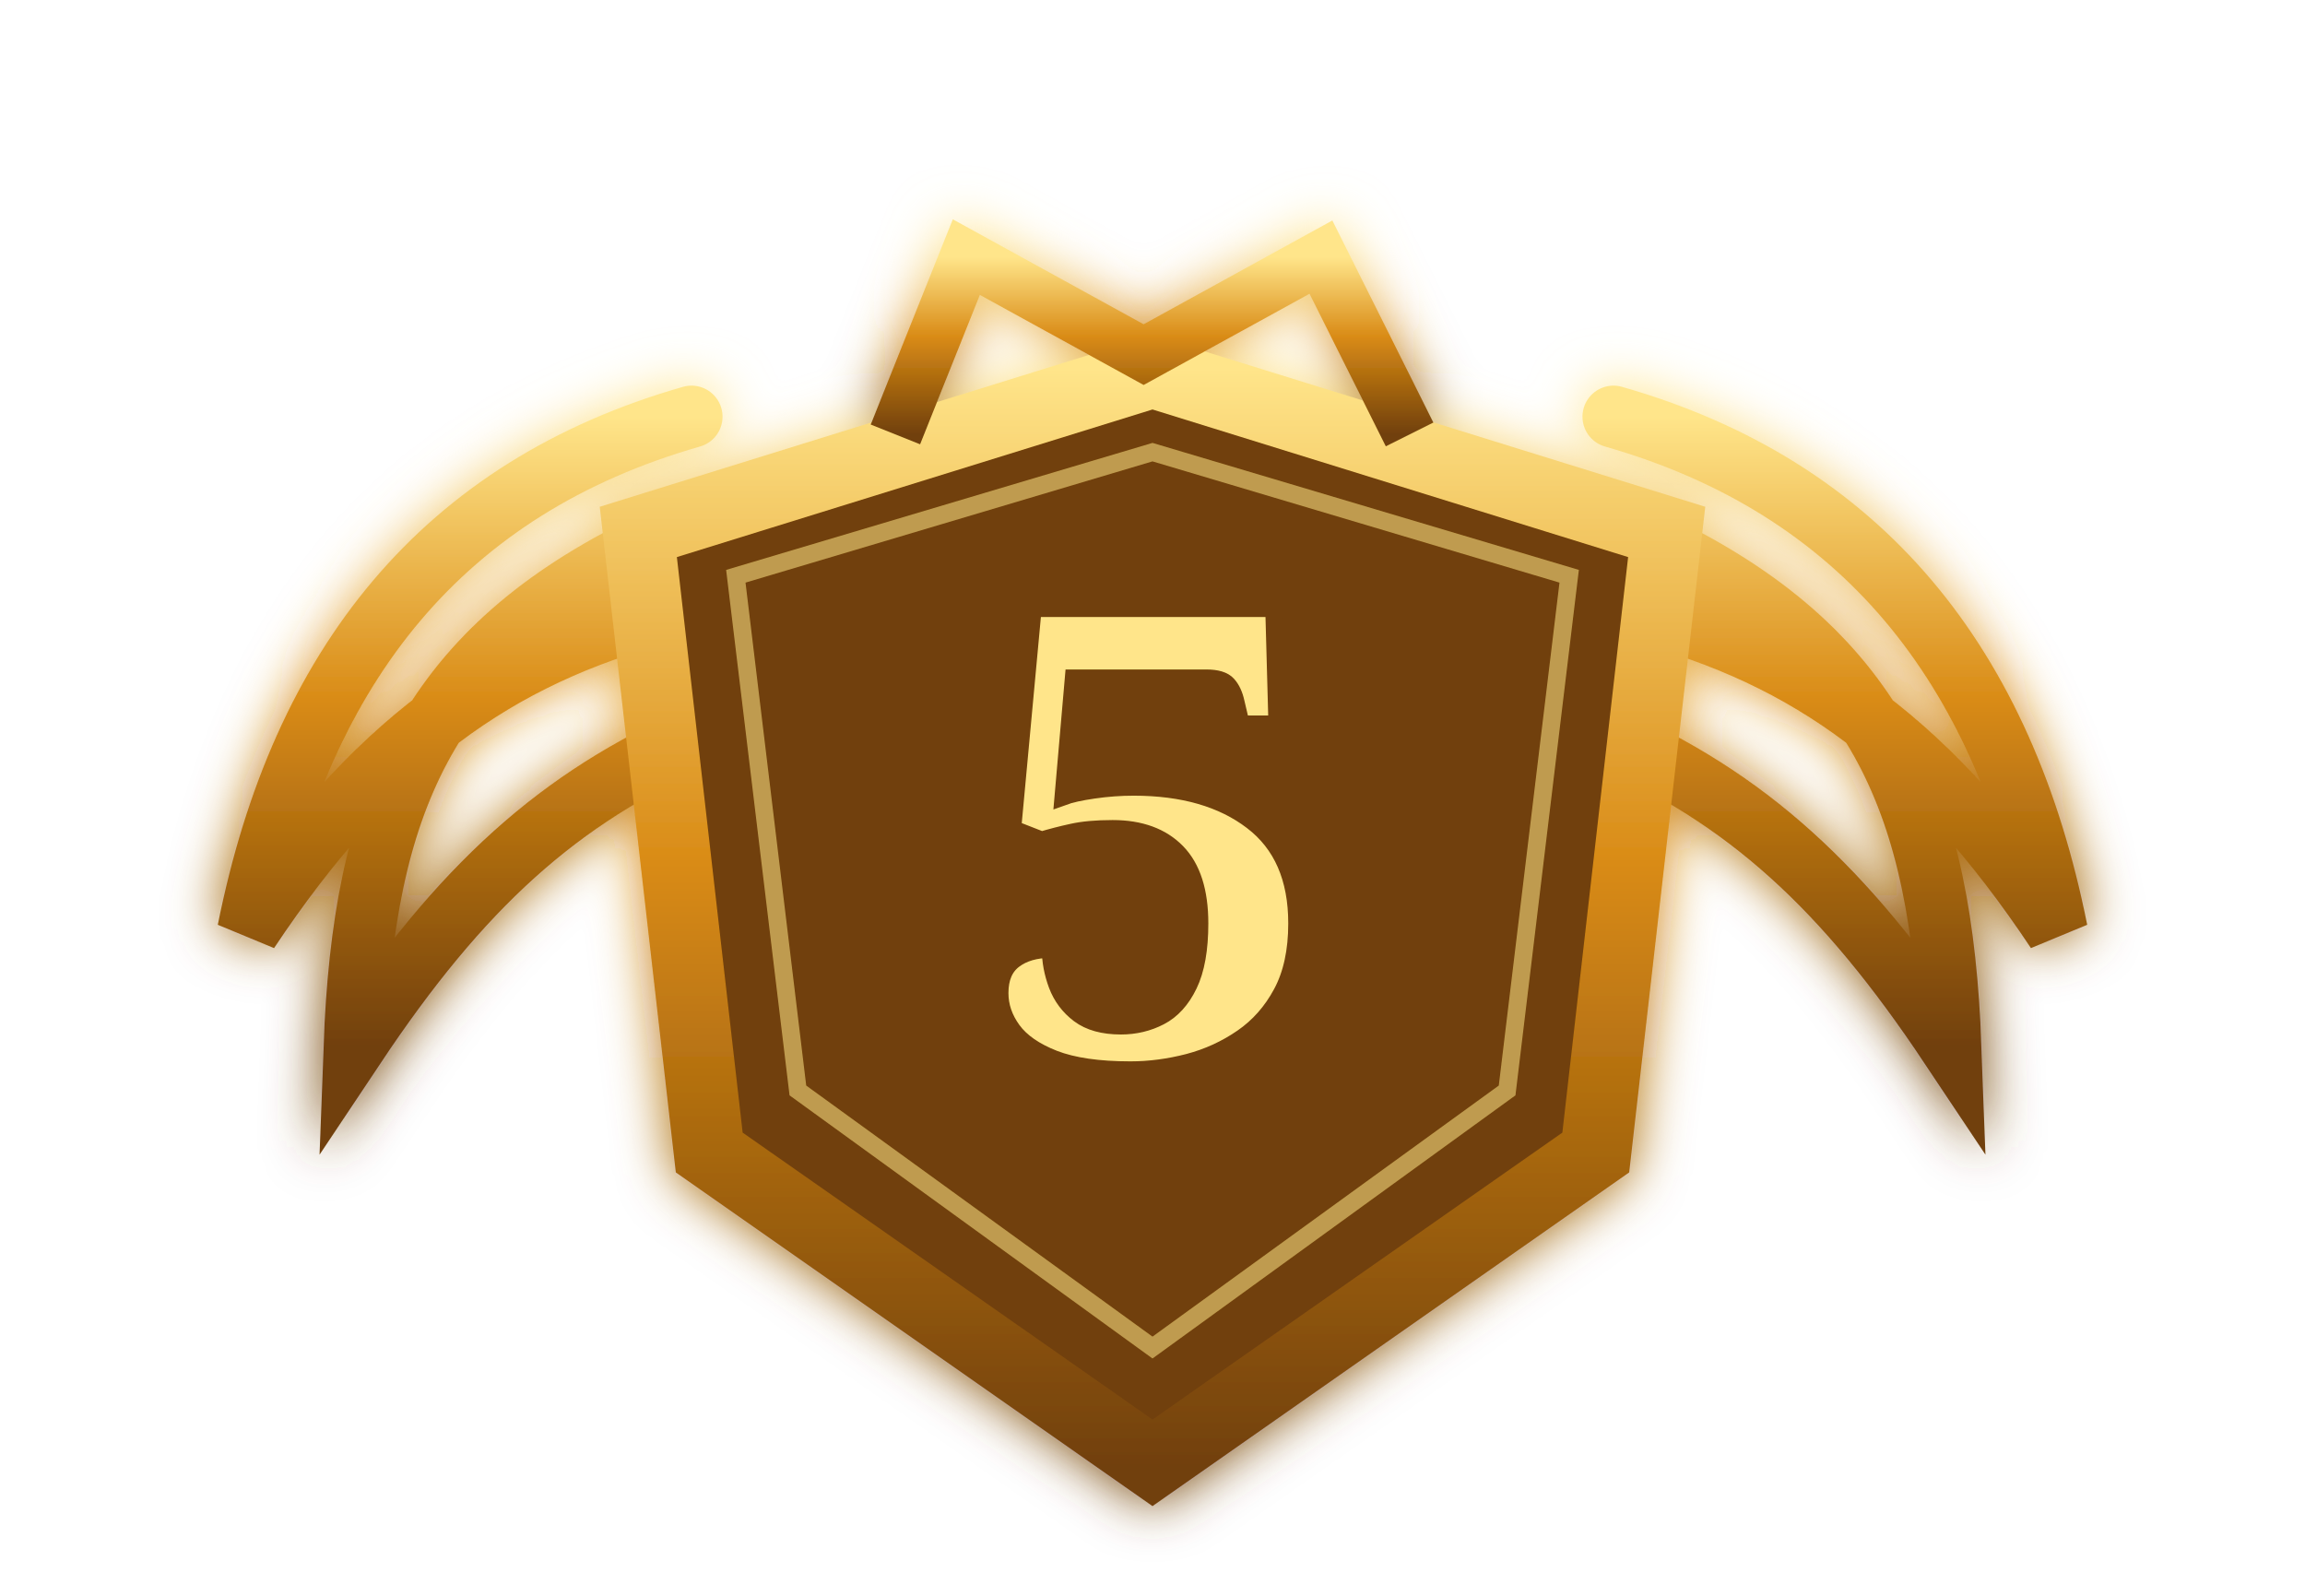
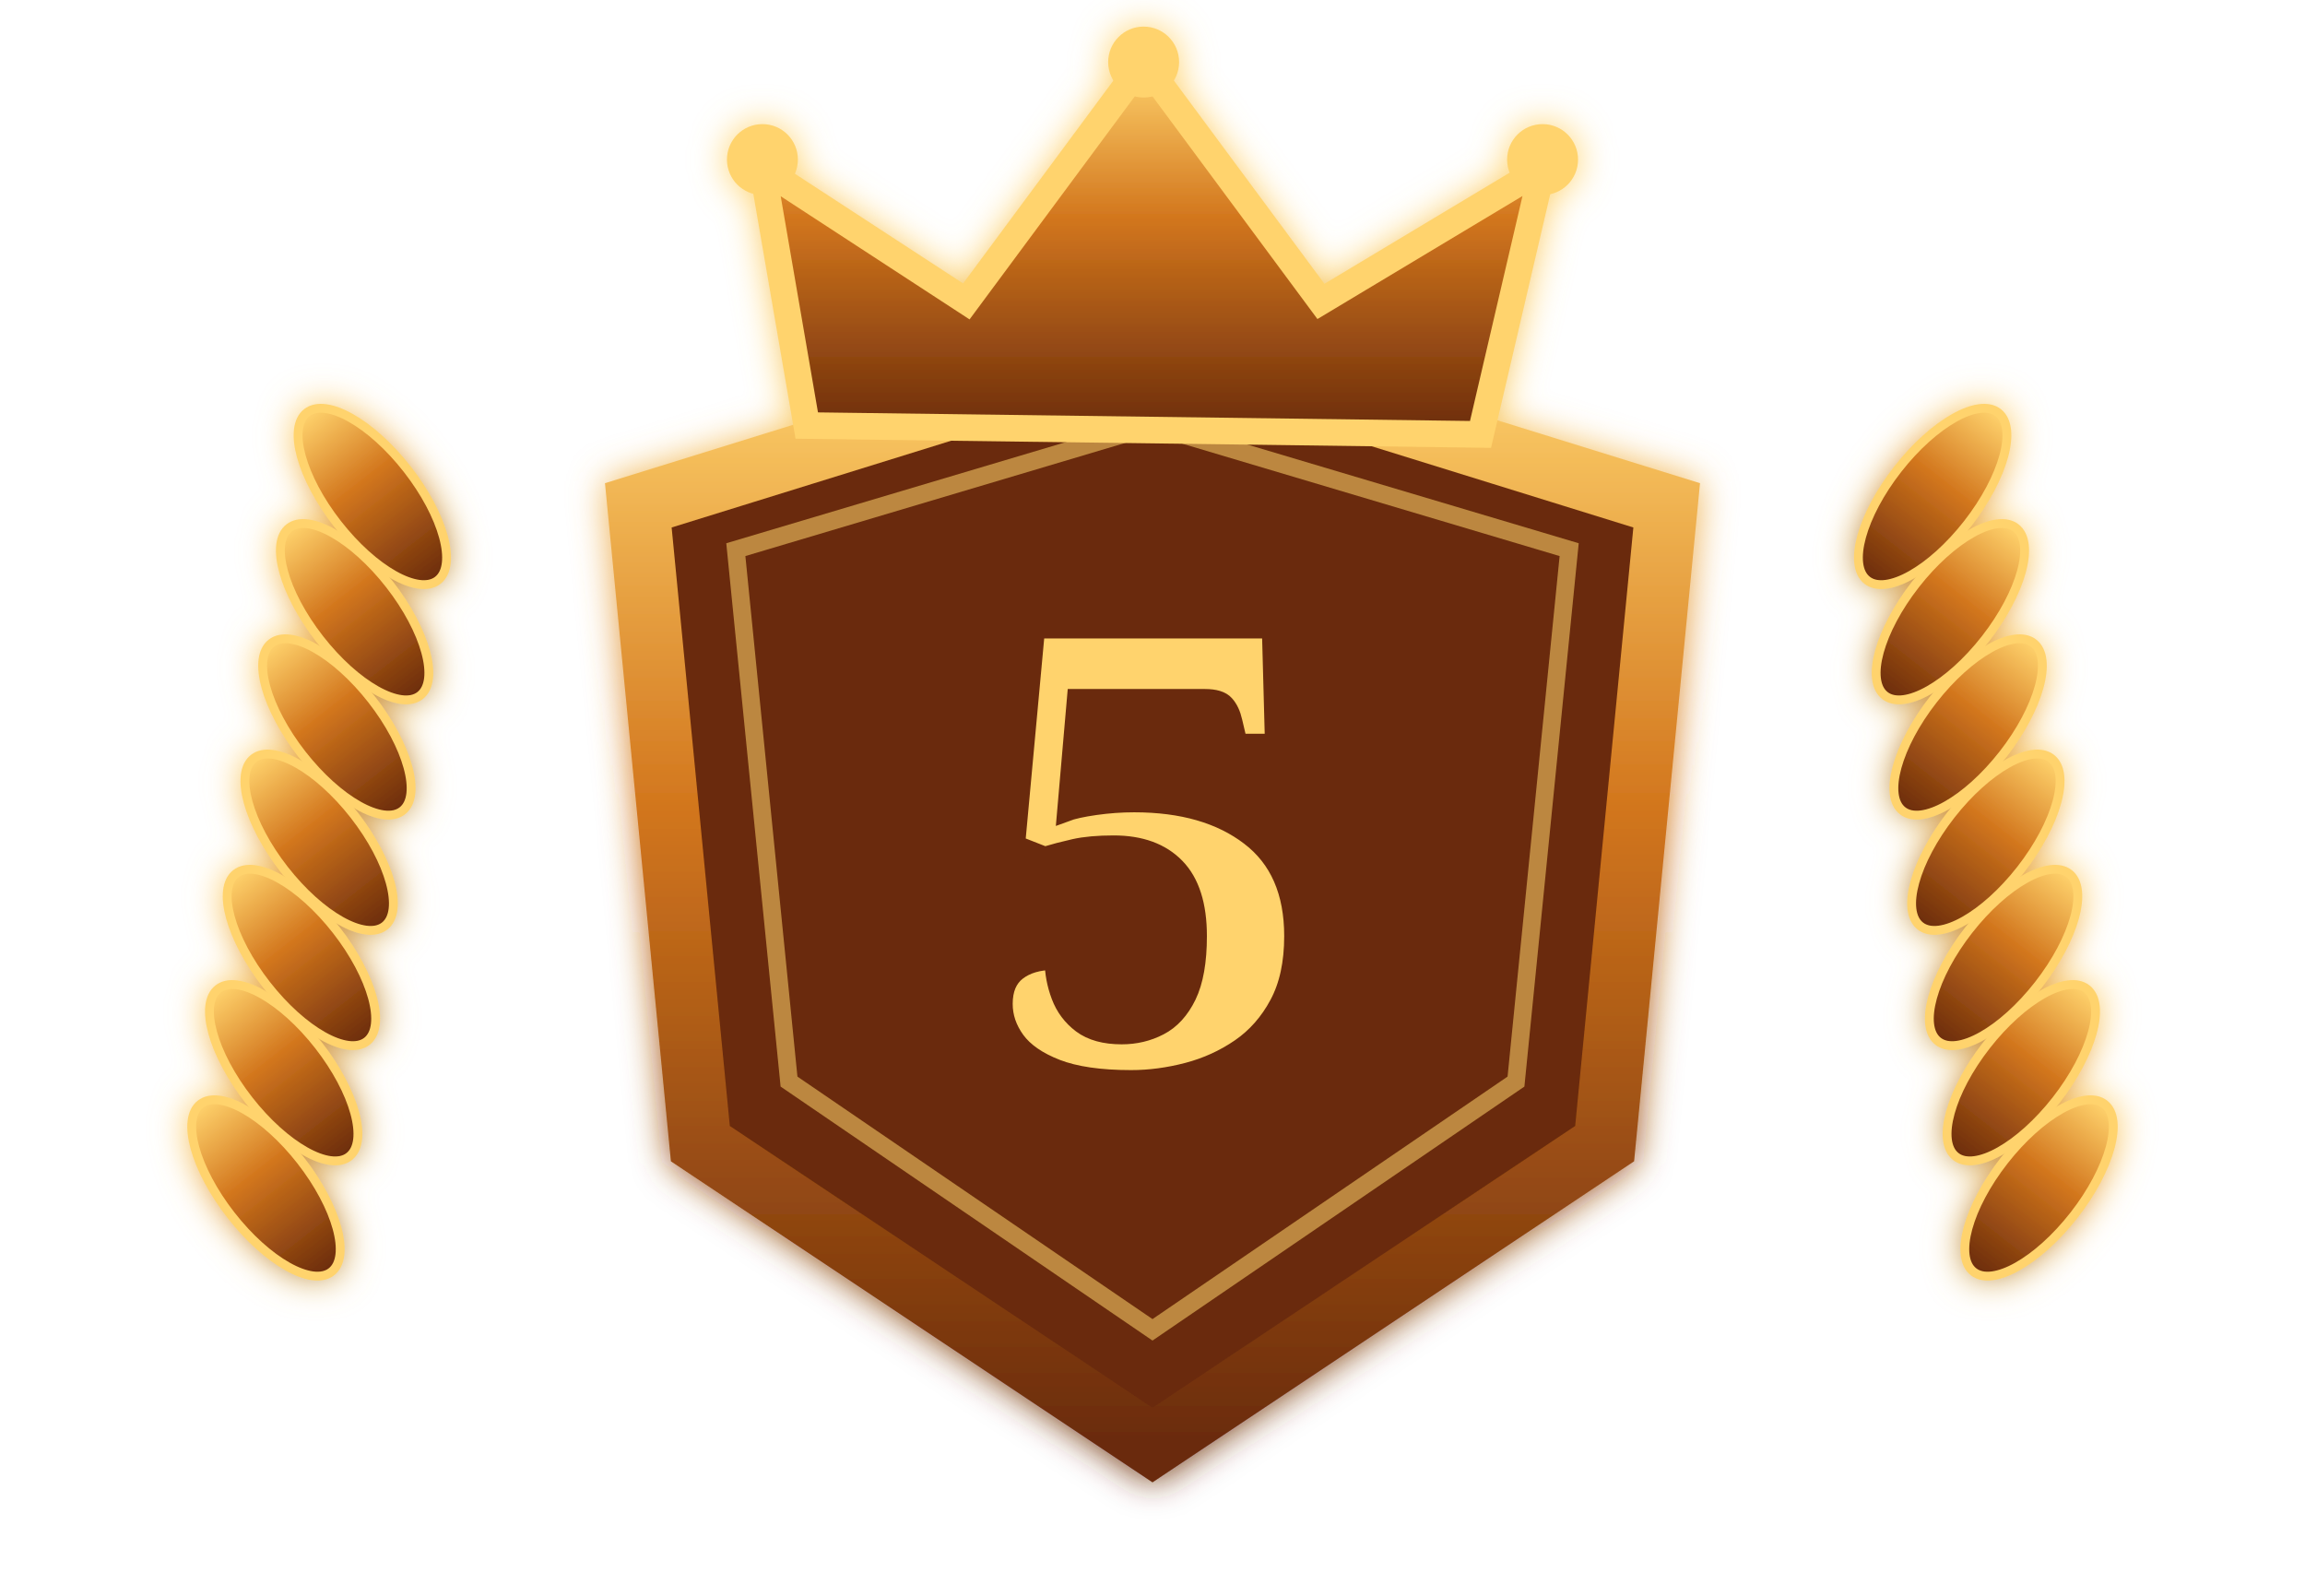
<svg xmlns="http://www.w3.org/2000/svg" viewBox="0 0 260 180">
  <defs>
    <linearGradient id="m" x2="0" y2="1">
-       <stop stop-color="#ffe58a" />
-       <stop offset=".45" stop-color="#d98b16" />
-       <stop offset="1" stop-color="#714008" />
+       <stop stop-color="#ffd36d" />
+       <stop offset=".42" stop-color="#d2761d" />
+       <stop offset="1" stop-color="#6a2b0b" />
    </linearGradient>
-     <filter id="g">
-       <feGaussianBlur stdDeviation="3" result="b" />
+     <filter id="s">
+       <feGaussianBlur stdDeviation="2" result="x" />
      <feMerge>
-         <feMergeNode in="b" />
+         <feMergeNode in="x" />
        <feMergeNode in="SourceGraphic" />
      </feMerge>
    </filter>
  </defs>
-   <g filter="url(#g)">
-     <path d="M78 47C50 55 34 75 28 105c14-21 28-31 47-36M72 62C48 74 41 91 40 118c12-18 23-28 39-35M182 47c28 8 44 28 50 58-14-21-28-31-47-36M188 62c24 12 31 29 32 56-12-18-23-28-39-35" fill="none" stroke="url(#m)" stroke-width="7" stroke-linecap="round" />
-     <path d="M130 42l58 18-8 70-50 35-50-35-8-70z" fill="#714008" stroke="url(#m)" stroke-width="8" />
-     <path d="M130 51l47 14-7 58-40 29-40-29-7-58z" fill="none" stroke="#ffe58a" stroke-opacity=".55" stroke-width="2" />
-     <path d="M101 49l8-20 20 11 20-11 10 20" fill="none" stroke="url(#m)" stroke-width="6" />
-     <text x="130" y="120" text-anchor="middle" font-family="Georgia,serif" font-size="72" font-weight="700" fill="#ffe58a" stroke="#714008" stroke-width="2">5</text>
+   <g filter="url(#s)">
+     <g fill="url(#m)" stroke="#ffd36d" stroke-width="1">
+       <ellipse cx="42" cy="56" rx="5" ry="12" transform="rotate(-38 42 56)" />
+       <ellipse cx="218" cy="56" rx="5" ry="12" transform="rotate(38 218 56)" />
+       <ellipse cx="40" cy="69" rx="5" ry="12" transform="rotate(-38 40 69)" />
+       <ellipse cx="220" cy="69" rx="5" ry="12" transform="rotate(38 220 69)" />
+       <ellipse cx="38" cy="82" rx="5" ry="12" transform="rotate(-38 38 82)" />
+       <ellipse cx="222" cy="82" rx="5" ry="12" transform="rotate(38 222 82)" />
+       <ellipse cx="36" cy="95" rx="5" ry="12" transform="rotate(-38 36 95)" />
+       <ellipse cx="224" cy="95" rx="5" ry="12" transform="rotate(38 224 95)" />
+       <ellipse cx="34" cy="108" rx="5" ry="12" transform="rotate(-38 34 108)" />
+       <ellipse cx="226" cy="108" rx="5" ry="12" transform="rotate(38 226 108)" />
+       <ellipse cx="32" cy="121" rx="5" ry="12" transform="rotate(-38 32 121)" />
+       <ellipse cx="228" cy="121" rx="5" ry="12" transform="rotate(38 228 121)" />
+       <ellipse cx="30" cy="134" rx="5" ry="12" transform="rotate(-38 30 134)" />
+       <ellipse cx="230" cy="134" rx="5" ry="12" transform="rotate(38 230 134)" />
+     </g>
+     <path d="M130 39l58 18-7 72-51 34-51-34-7-72z" fill="#6a2b0b" stroke="url(#m)" stroke-width="7" />
+     <path d="M130 48l47 14-6 60-41 28-41-28-6-60z" fill="none" stroke="#ffd36d" stroke-opacity=".55" stroke-width="2" />
+     <path d="M91 48l-5-29 23 15 20-27 20 27 25-15-7 30z" fill="url(#m)" stroke="#ffd36d" stroke-width="3" />
+     <circle cx="86" cy="18" r="4" fill="#ffd36d" />
+     <circle cx="129" cy="7" r="4" fill="#ffd36d" />
+     <circle cx="174" cy="18" r="4" fill="#ffd36d" />
+     <text x="130" y="121" text-anchor="middle" font-family="Georgia,serif" font-size="70" font-weight="700" fill="#ffd36d" stroke="#6a2b0b" stroke-width="2">5</text>
  </g>
</svg>
